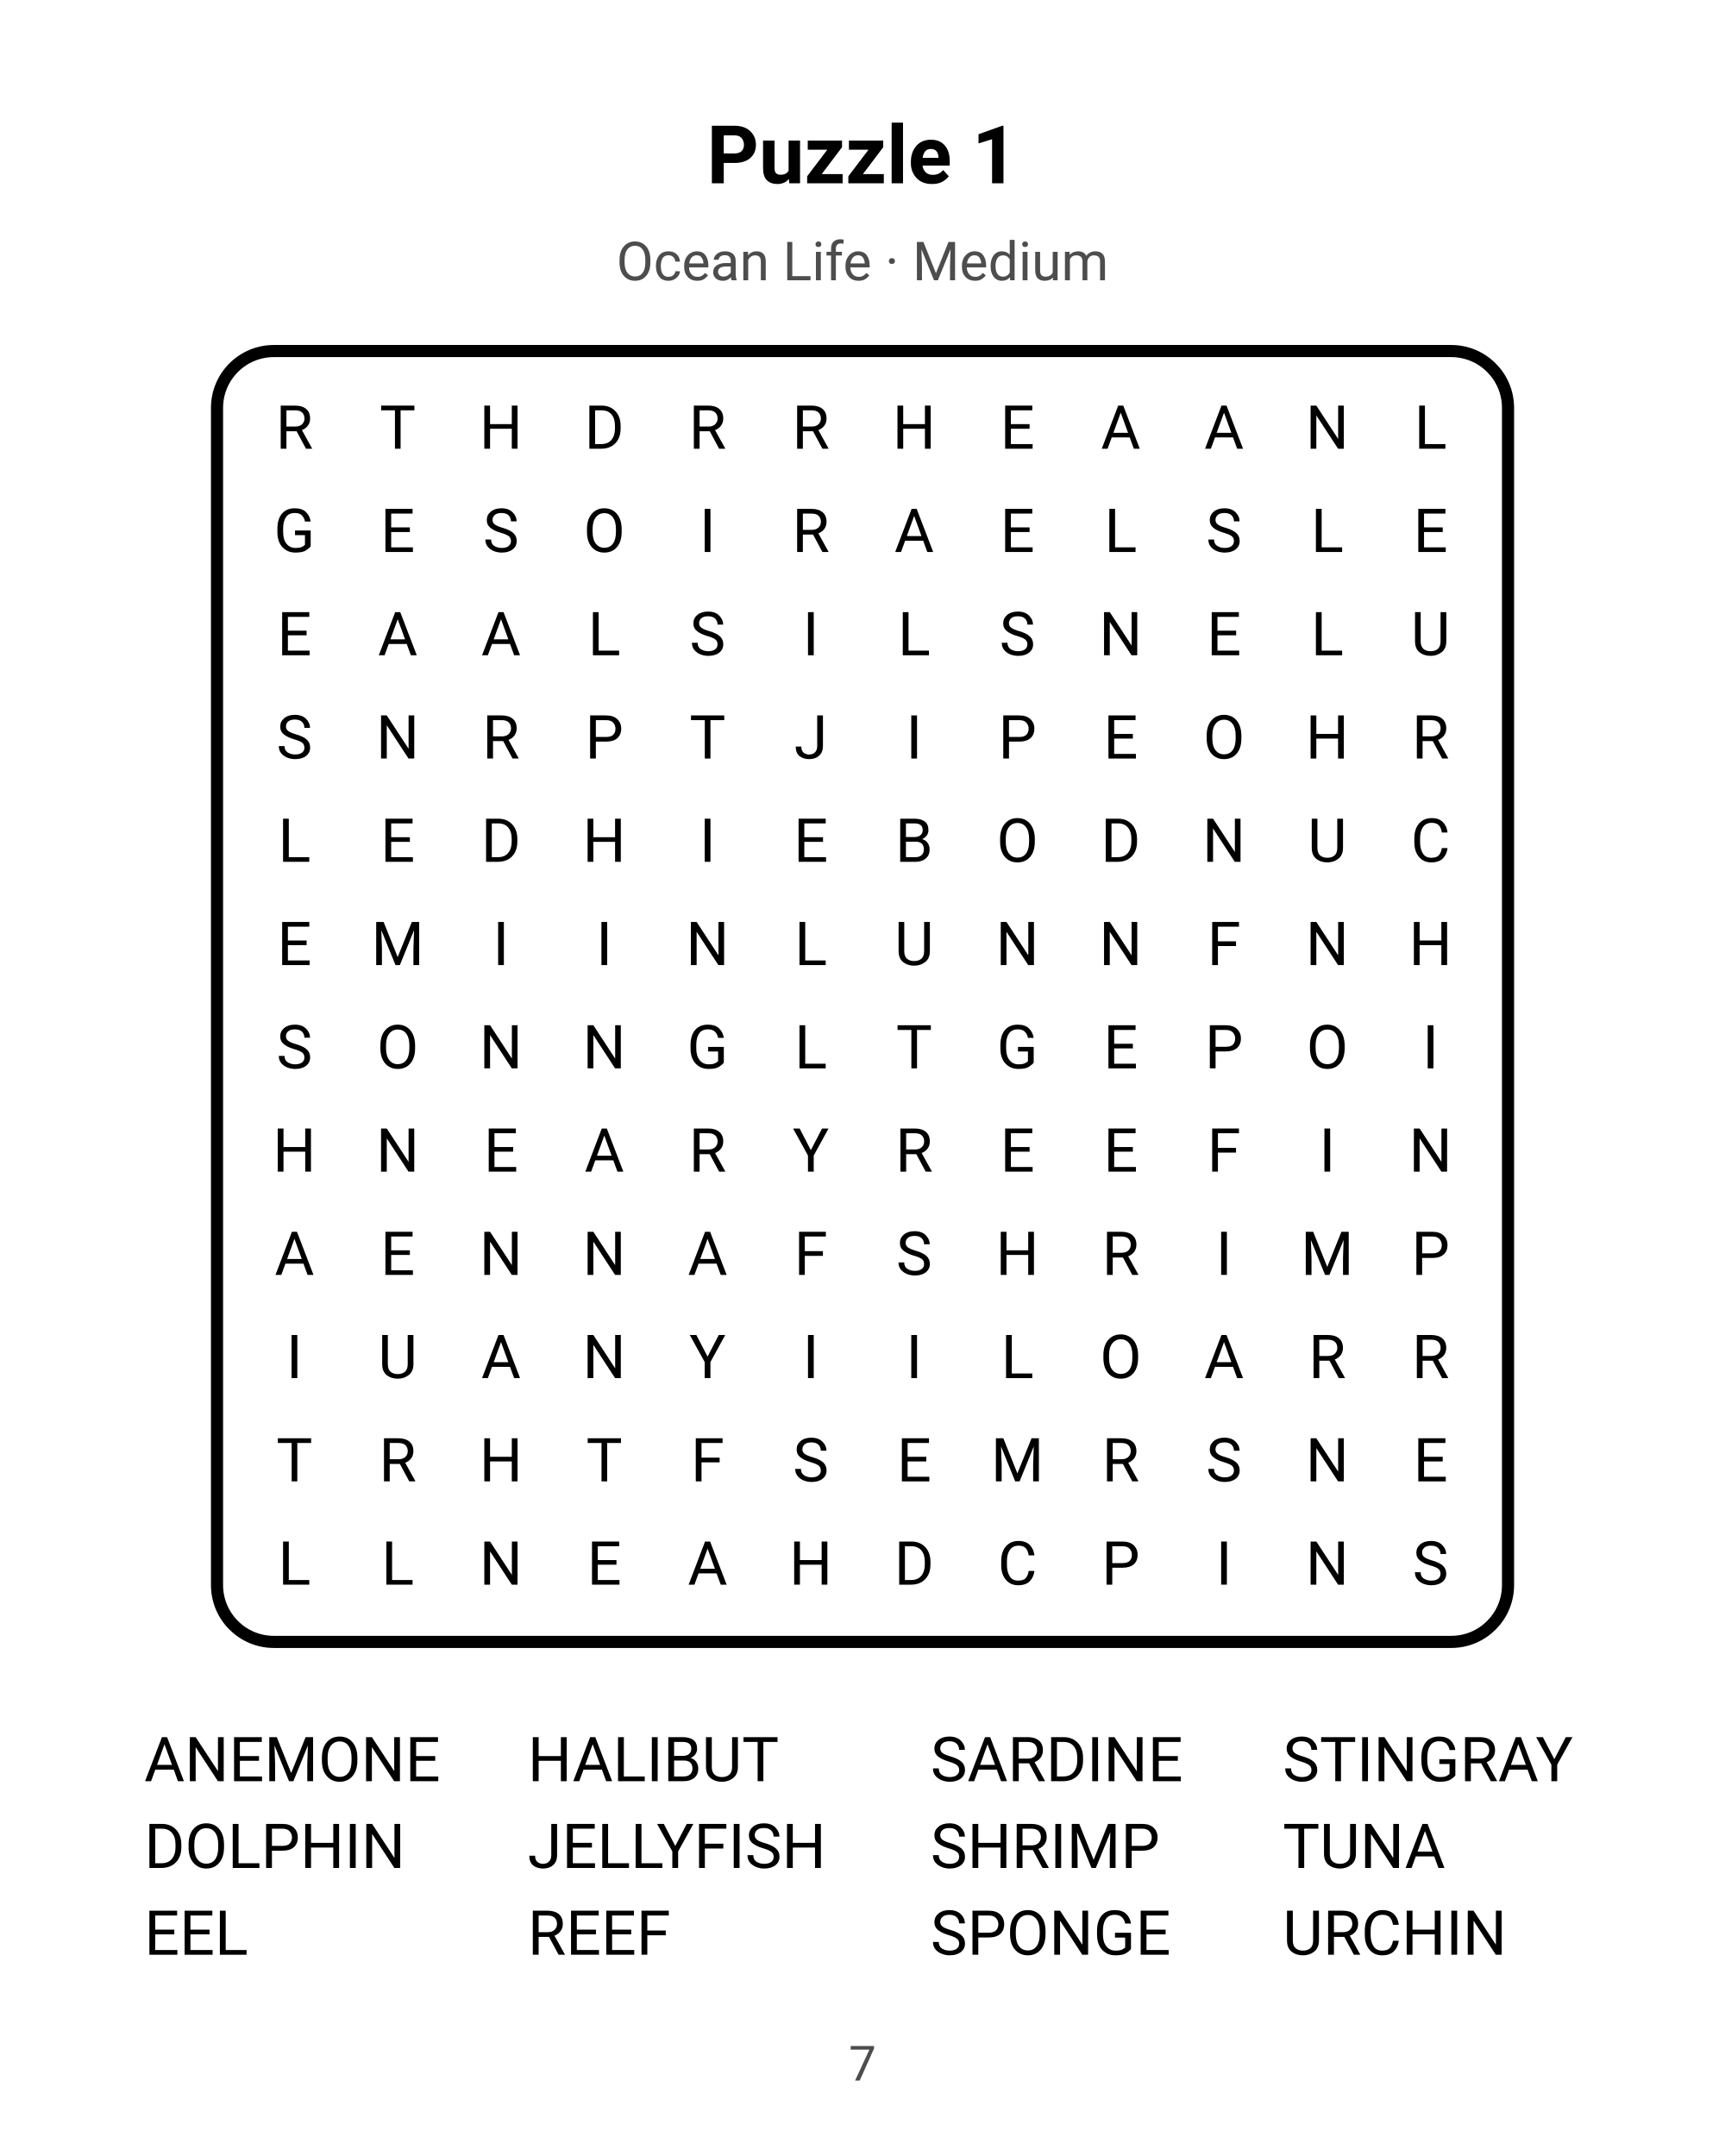
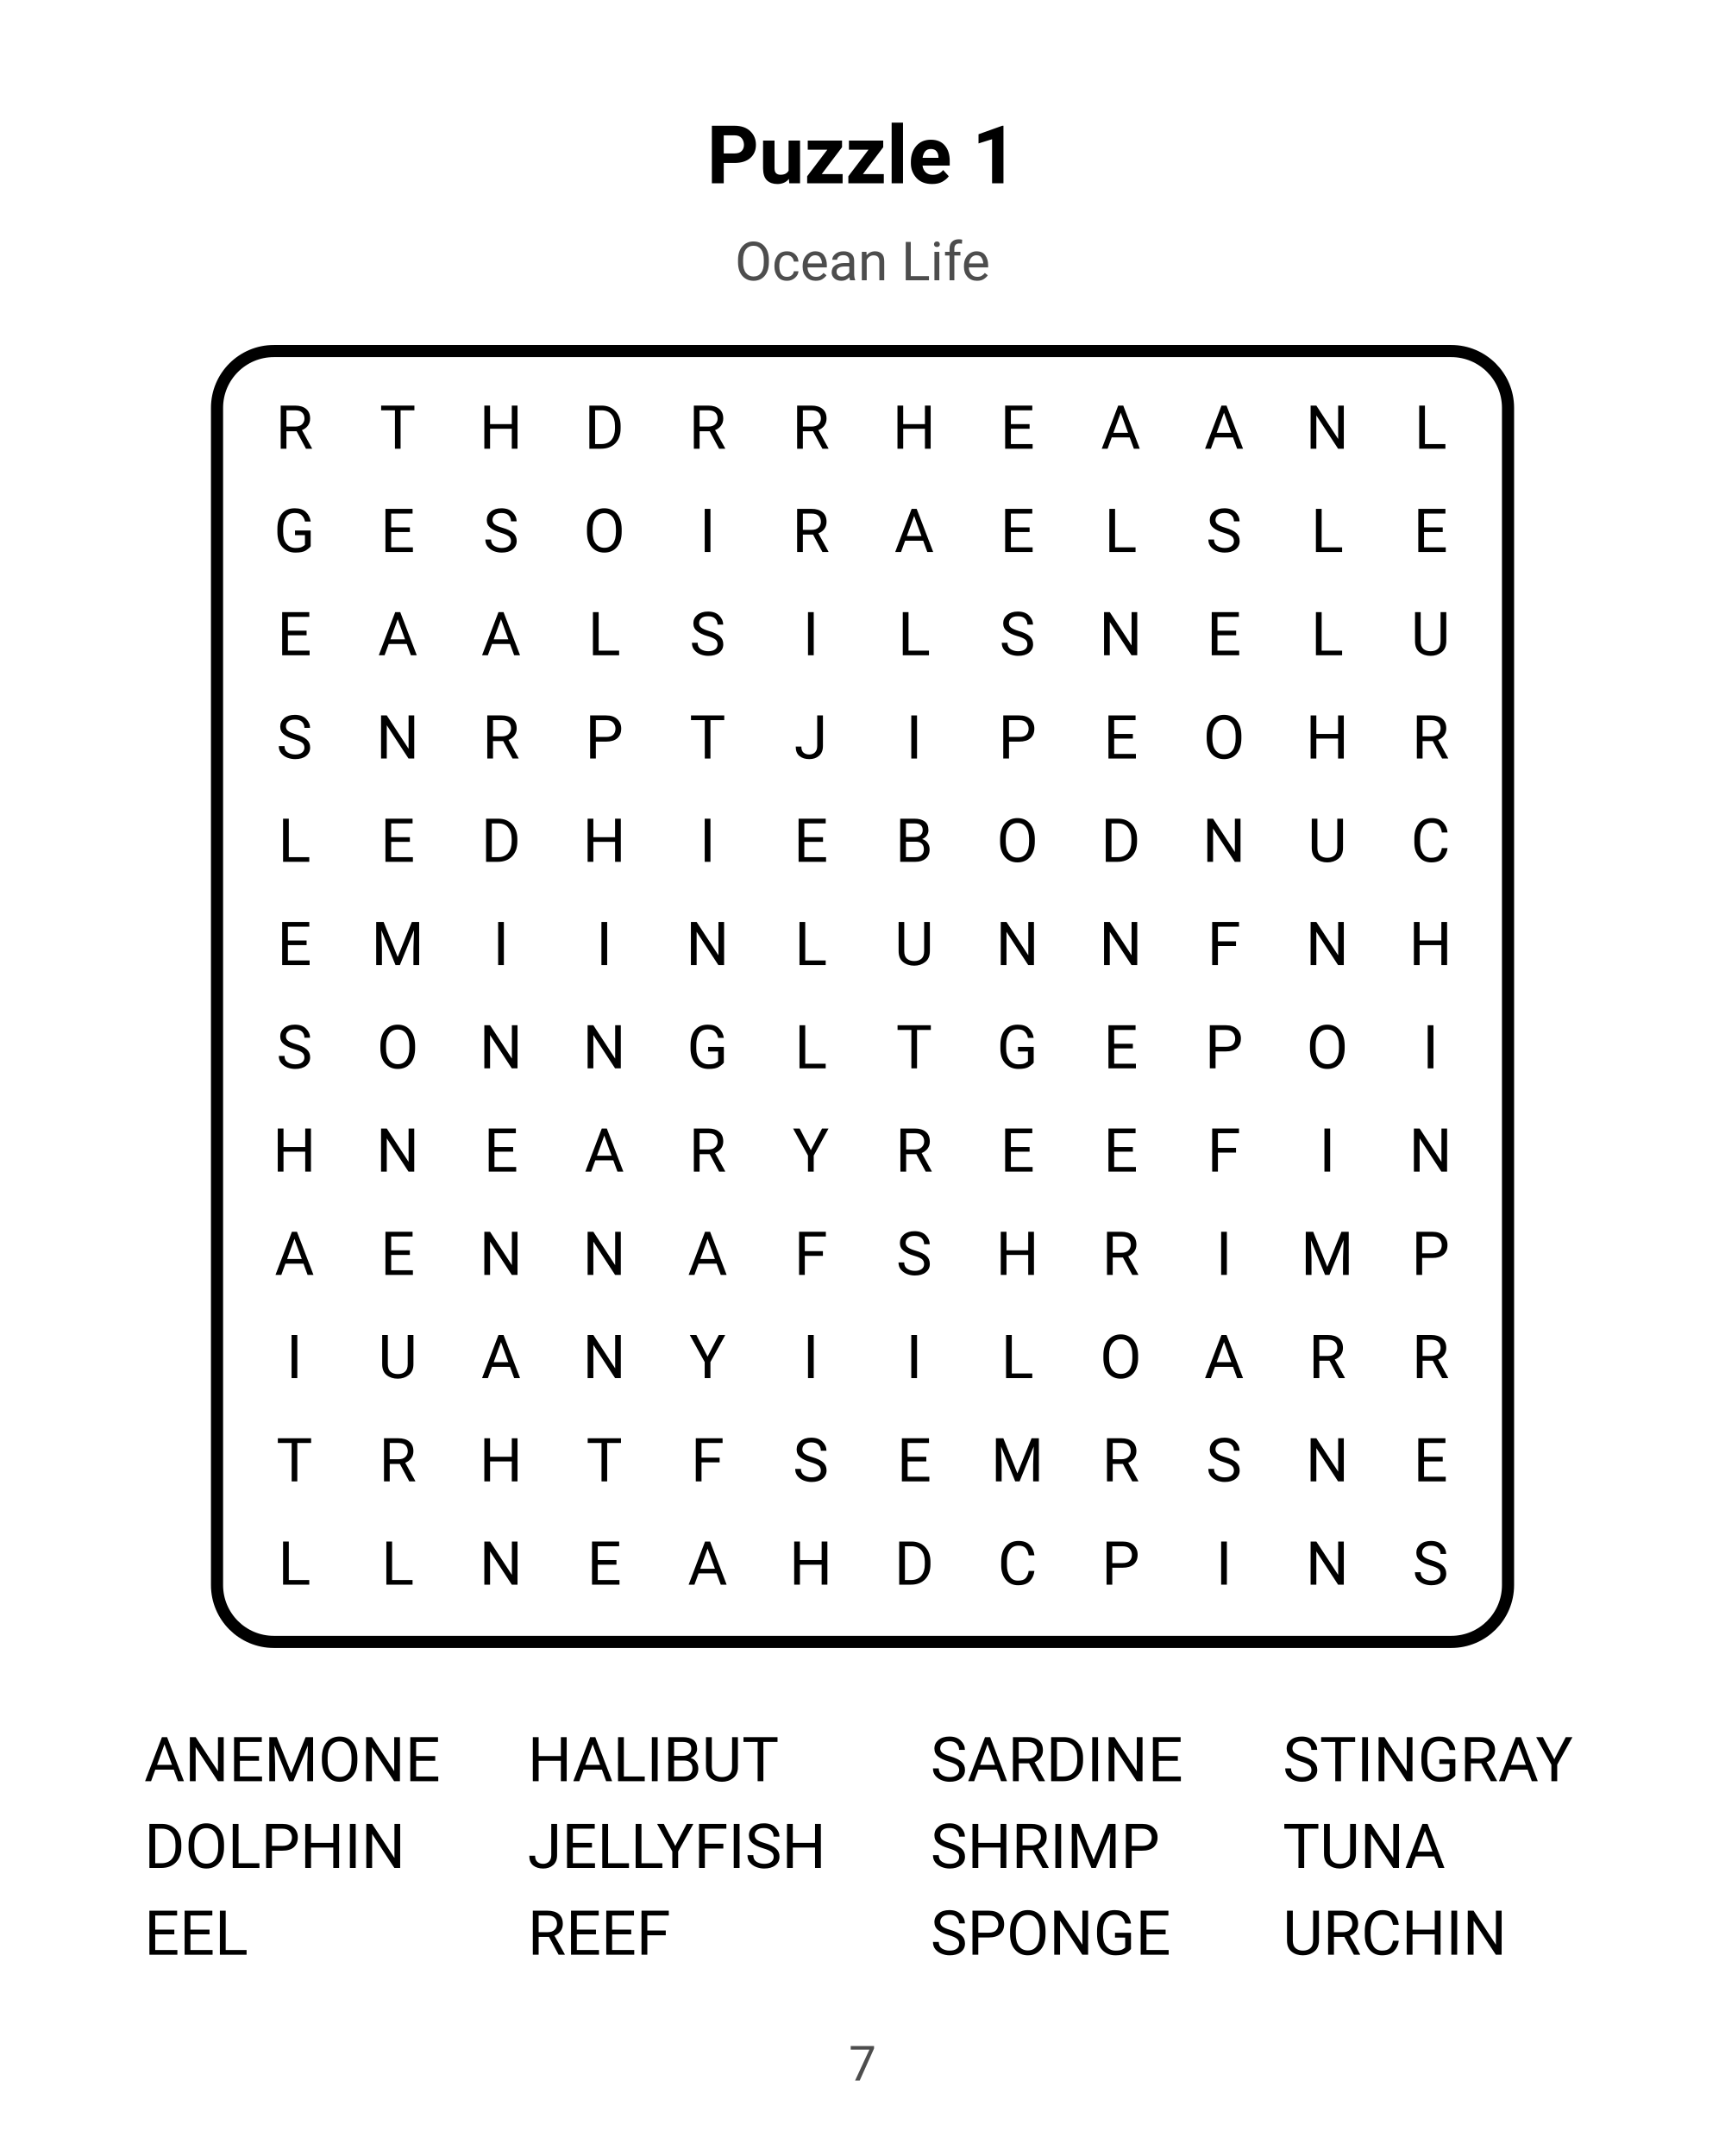
<svg xmlns="http://www.w3.org/2000/svg" viewBox="0 0 320 400" width="320" height="400" role="img">
  <style>@font-face{font-family:"Atkinson Hyperlegible";src:local("Atkinson Hyperlegible"),local("AtkinsonHyperlegible-Regular"),url("../../fonts/AtkinsonHyperlegible-Regular.ttf") format("truetype");font-weight:400;font-style:normal}@font-face{font-family:"Atkinson Hyperlegible";src:local("Atkinson Hyperlegible"),local("AtkinsonHyperlegible-Bold"),url("../../fonts/AtkinsonHyperlegible-Bold.ttf") format("truetype");font-weight:700;font-style:normal}text{font-family:"Atkinson Hyperlegible",system-ui,-apple-system,"Segoe UI",Roboto,Helvetica,Arial,sans-serif;font-kerning:none;font-variant-ligatures:none;white-space:pre}</style>
  <rect width="320" height="400" fill="#ffffff" />
  <g stroke-miterlimit="10">
    <text x="160" y="34" font-size="15" font-weight="700" text-anchor="middle">Puzzle 1</text>
-     <text x="160" y="52" font-size="10" text-anchor="middle" fill="#4d4d4d">Ocean Life · Medium</text>
+     <text x="160" y="52" font-size="10" text-anchor="middle" fill="#4d4d4d">Ocean Life</text>
    <rect x="40.26" y="65.13" width="239.49" height="239.49" rx="10.54" fill="none" stroke="#000000" stroke-width="2.25" />
    <text x="54.62" y="83.25" font-size="11.25" text-anchor="middle">R</text>
    <text x="73.78" y="83.25" font-size="11.25" text-anchor="middle">T</text>
    <text x="92.94" y="83.25" font-size="11.25" text-anchor="middle">H</text>
    <text x="112.1" y="83.25" font-size="11.25" text-anchor="middle">D</text>
    <text x="131.26" y="83.25" font-size="11.25" text-anchor="middle">R</text>
    <text x="150.42" y="83.25" font-size="11.25" text-anchor="middle">R</text>
    <text x="169.58" y="83.25" font-size="11.25" text-anchor="middle">H</text>
    <text x="188.74" y="83.25" font-size="11.25" text-anchor="middle">E</text>
    <text x="207.9" y="83.25" font-size="11.25" text-anchor="middle">A</text>
    <text x="227.06" y="83.25" font-size="11.25" text-anchor="middle">A</text>
    <text x="246.22" y="83.25" font-size="11.25" text-anchor="middle">N</text>
    <text x="265.38" y="83.25" font-size="11.25" text-anchor="middle">L</text>
    <text x="54.62" y="102.41" font-size="11.25" text-anchor="middle">G</text>
    <text x="73.78" y="102.41" font-size="11.25" text-anchor="middle">E</text>
    <text x="92.94" y="102.41" font-size="11.25" text-anchor="middle">S</text>
    <text x="112.1" y="102.41" font-size="11.25" text-anchor="middle">O</text>
    <text x="131.26" y="102.41" font-size="11.25" text-anchor="middle">I</text>
    <text x="150.42" y="102.41" font-size="11.25" text-anchor="middle">R</text>
    <text x="169.58" y="102.41" font-size="11.25" text-anchor="middle">A</text>
    <text x="188.74" y="102.41" font-size="11.25" text-anchor="middle">E</text>
    <text x="207.9" y="102.41" font-size="11.25" text-anchor="middle">L</text>
    <text x="227.06" y="102.41" font-size="11.25" text-anchor="middle">S</text>
    <text x="246.22" y="102.41" font-size="11.25" text-anchor="middle">L</text>
    <text x="265.38" y="102.41" font-size="11.25" text-anchor="middle">E</text>
    <text x="54.62" y="121.57" font-size="11.25" text-anchor="middle">E</text>
    <text x="73.78" y="121.57" font-size="11.25" text-anchor="middle">A</text>
    <text x="92.94" y="121.57" font-size="11.25" text-anchor="middle">A</text>
    <text x="112.1" y="121.57" font-size="11.25" text-anchor="middle">L</text>
    <text x="131.26" y="121.57" font-size="11.25" text-anchor="middle">S</text>
    <text x="150.42" y="121.57" font-size="11.25" text-anchor="middle">I</text>
    <text x="169.58" y="121.57" font-size="11.25" text-anchor="middle">L</text>
    <text x="188.74" y="121.57" font-size="11.25" text-anchor="middle">S</text>
    <text x="207.9" y="121.57" font-size="11.25" text-anchor="middle">N</text>
    <text x="227.06" y="121.57" font-size="11.25" text-anchor="middle">E</text>
    <text x="246.22" y="121.57" font-size="11.25" text-anchor="middle">L</text>
    <text x="265.38" y="121.57" font-size="11.25" text-anchor="middle">U</text>
    <text x="54.62" y="140.73" font-size="11.25" text-anchor="middle">S</text>
    <text x="73.78" y="140.73" font-size="11.25" text-anchor="middle">N</text>
    <text x="92.94" y="140.73" font-size="11.25" text-anchor="middle">R</text>
    <text x="112.1" y="140.73" font-size="11.25" text-anchor="middle">P</text>
    <text x="131.26" y="140.73" font-size="11.25" text-anchor="middle">T</text>
    <text x="150.42" y="140.73" font-size="11.25" text-anchor="middle">J</text>
    <text x="169.58" y="140.73" font-size="11.25" text-anchor="middle">I</text>
    <text x="188.74" y="140.73" font-size="11.25" text-anchor="middle">P</text>
    <text x="207.9" y="140.73" font-size="11.25" text-anchor="middle">E</text>
    <text x="227.06" y="140.73" font-size="11.25" text-anchor="middle">O</text>
    <text x="246.22" y="140.73" font-size="11.25" text-anchor="middle">H</text>
    <text x="265.38" y="140.73" font-size="11.25" text-anchor="middle">R</text>
    <text x="54.62" y="159.89" font-size="11.25" text-anchor="middle">L</text>
    <text x="73.78" y="159.89" font-size="11.25" text-anchor="middle">E</text>
    <text x="92.94" y="159.89" font-size="11.25" text-anchor="middle">D</text>
    <text x="112.1" y="159.89" font-size="11.25" text-anchor="middle">H</text>
    <text x="131.26" y="159.89" font-size="11.25" text-anchor="middle">I</text>
    <text x="150.42" y="159.89" font-size="11.25" text-anchor="middle">E</text>
    <text x="169.58" y="159.89" font-size="11.25" text-anchor="middle">B</text>
    <text x="188.74" y="159.89" font-size="11.25" text-anchor="middle">O</text>
    <text x="207.9" y="159.89" font-size="11.25" text-anchor="middle">D</text>
    <text x="227.06" y="159.89" font-size="11.25" text-anchor="middle">N</text>
    <text x="246.22" y="159.89" font-size="11.25" text-anchor="middle">U</text>
    <text x="265.38" y="159.89" font-size="11.25" text-anchor="middle">C</text>
    <text x="54.62" y="179.05" font-size="11.25" text-anchor="middle">E</text>
    <text x="73.78" y="179.05" font-size="11.25" text-anchor="middle">M</text>
    <text x="92.94" y="179.05" font-size="11.25" text-anchor="middle">I</text>
    <text x="112.1" y="179.05" font-size="11.25" text-anchor="middle">I</text>
    <text x="131.26" y="179.05" font-size="11.25" text-anchor="middle">N</text>
    <text x="150.42" y="179.05" font-size="11.25" text-anchor="middle">L</text>
    <text x="169.58" y="179.05" font-size="11.25" text-anchor="middle">U</text>
    <text x="188.74" y="179.05" font-size="11.25" text-anchor="middle">N</text>
    <text x="207.9" y="179.05" font-size="11.25" text-anchor="middle">N</text>
    <text x="227.06" y="179.05" font-size="11.25" text-anchor="middle">F</text>
    <text x="246.22" y="179.05" font-size="11.25" text-anchor="middle">N</text>
    <text x="265.38" y="179.05" font-size="11.25" text-anchor="middle">H</text>
    <text x="54.62" y="198.21" font-size="11.25" text-anchor="middle">S</text>
    <text x="73.78" y="198.21" font-size="11.25" text-anchor="middle">O</text>
    <text x="92.94" y="198.21" font-size="11.25" text-anchor="middle">N</text>
    <text x="112.1" y="198.21" font-size="11.25" text-anchor="middle">N</text>
    <text x="131.26" y="198.21" font-size="11.25" text-anchor="middle">G</text>
    <text x="150.42" y="198.21" font-size="11.25" text-anchor="middle">L</text>
    <text x="169.58" y="198.21" font-size="11.25" text-anchor="middle">T</text>
    <text x="188.74" y="198.21" font-size="11.25" text-anchor="middle">G</text>
    <text x="207.9" y="198.21" font-size="11.25" text-anchor="middle">E</text>
    <text x="227.06" y="198.21" font-size="11.25" text-anchor="middle">P</text>
    <text x="246.22" y="198.21" font-size="11.25" text-anchor="middle">O</text>
    <text x="265.38" y="198.21" font-size="11.25" text-anchor="middle">I</text>
    <text x="54.62" y="217.37" font-size="11.25" text-anchor="middle">H</text>
    <text x="73.78" y="217.37" font-size="11.25" text-anchor="middle">N</text>
    <text x="92.94" y="217.37" font-size="11.25" text-anchor="middle">E</text>
    <text x="112.1" y="217.37" font-size="11.25" text-anchor="middle">A</text>
    <text x="131.26" y="217.37" font-size="11.25" text-anchor="middle">R</text>
    <text x="150.42" y="217.37" font-size="11.25" text-anchor="middle">Y</text>
    <text x="169.58" y="217.37" font-size="11.25" text-anchor="middle">R</text>
    <text x="188.74" y="217.37" font-size="11.25" text-anchor="middle">E</text>
    <text x="207.9" y="217.37" font-size="11.25" text-anchor="middle">E</text>
    <text x="227.06" y="217.37" font-size="11.25" text-anchor="middle">F</text>
    <text x="246.22" y="217.37" font-size="11.25" text-anchor="middle">I</text>
    <text x="265.38" y="217.37" font-size="11.25" text-anchor="middle">N</text>
    <text x="54.62" y="236.53" font-size="11.25" text-anchor="middle">A</text>
    <text x="73.78" y="236.53" font-size="11.25" text-anchor="middle">E</text>
    <text x="92.94" y="236.53" font-size="11.25" text-anchor="middle">N</text>
    <text x="112.1" y="236.53" font-size="11.25" text-anchor="middle">N</text>
    <text x="131.26" y="236.53" font-size="11.25" text-anchor="middle">A</text>
    <text x="150.42" y="236.53" font-size="11.25" text-anchor="middle">F</text>
    <text x="169.58" y="236.53" font-size="11.25" text-anchor="middle">S</text>
    <text x="188.74" y="236.53" font-size="11.25" text-anchor="middle">H</text>
    <text x="207.9" y="236.53" font-size="11.25" text-anchor="middle">R</text>
    <text x="227.06" y="236.53" font-size="11.25" text-anchor="middle">I</text>
    <text x="246.22" y="236.53" font-size="11.25" text-anchor="middle">M</text>
    <text x="265.38" y="236.53" font-size="11.25" text-anchor="middle">P</text>
    <text x="54.62" y="255.68" font-size="11.25" text-anchor="middle">I</text>
    <text x="73.78" y="255.68" font-size="11.25" text-anchor="middle">U</text>
    <text x="92.94" y="255.68" font-size="11.25" text-anchor="middle">A</text>
    <text x="112.1" y="255.68" font-size="11.25" text-anchor="middle">N</text>
    <text x="131.26" y="255.68" font-size="11.25" text-anchor="middle">Y</text>
    <text x="150.42" y="255.68" font-size="11.25" text-anchor="middle">I</text>
    <text x="169.58" y="255.68" font-size="11.25" text-anchor="middle">I</text>
    <text x="188.74" y="255.68" font-size="11.25" text-anchor="middle">L</text>
    <text x="207.9" y="255.68" font-size="11.25" text-anchor="middle">O</text>
    <text x="227.06" y="255.68" font-size="11.25" text-anchor="middle">A</text>
    <text x="246.22" y="255.68" font-size="11.25" text-anchor="middle">R</text>
    <text x="265.38" y="255.68" font-size="11.25" text-anchor="middle">R</text>
    <text x="54.62" y="274.84" font-size="11.25" text-anchor="middle">T</text>
    <text x="73.78" y="274.84" font-size="11.25" text-anchor="middle">R</text>
    <text x="92.94" y="274.84" font-size="11.25" text-anchor="middle">H</text>
    <text x="112.1" y="274.84" font-size="11.25" text-anchor="middle">T</text>
    <text x="131.26" y="274.84" font-size="11.25" text-anchor="middle">F</text>
    <text x="150.42" y="274.84" font-size="11.25" text-anchor="middle">S</text>
    <text x="169.58" y="274.84" font-size="11.25" text-anchor="middle">E</text>
    <text x="188.74" y="274.84" font-size="11.25" text-anchor="middle">M</text>
    <text x="207.9" y="274.84" font-size="11.25" text-anchor="middle">R</text>
    <text x="227.06" y="274.84" font-size="11.25" text-anchor="middle">S</text>
    <text x="246.22" y="274.84" font-size="11.25" text-anchor="middle">N</text>
    <text x="265.38" y="274.84" font-size="11.25" text-anchor="middle">E</text>
    <text x="54.62" y="294" font-size="11.25" text-anchor="middle">L</text>
    <text x="73.78" y="294" font-size="11.25" text-anchor="middle">L</text>
    <text x="92.94" y="294" font-size="11.25" text-anchor="middle">N</text>
    <text x="112.1" y="294" font-size="11.25" text-anchor="middle">E</text>
    <text x="131.26" y="294" font-size="11.25" text-anchor="middle">A</text>
    <text x="150.42" y="294" font-size="11.25" text-anchor="middle">H</text>
    <text x="169.58" y="294" font-size="11.25" text-anchor="middle">D</text>
    <text x="188.74" y="294" font-size="11.25" text-anchor="middle">C</text>
    <text x="207.9" y="294" font-size="11.25" text-anchor="middle">P</text>
    <text x="227.06" y="294" font-size="11.25" text-anchor="middle">I</text>
    <text x="246.22" y="294" font-size="11.25" text-anchor="middle">N</text>
    <text x="265.38" y="294" font-size="11.25" text-anchor="middle">S</text>
    <text x="26.76" y="330.46" font-size="11.5">ANEMONE</text>
    <text x="26.76" y="346.56" font-size="11.5">DOLPHIN</text>
    <text x="26.76" y="362.66" font-size="11.5">EEL</text>
    <text x="97.89" y="330.46" font-size="11.5">HALIBUT</text>
    <text x="97.89" y="346.56" font-size="11.5">JELLYFISH</text>
    <text x="97.89" y="362.66" font-size="11.5">REEF</text>
    <text x="172.62" y="330.46" font-size="11.5">SARDINE</text>
    <text x="172.62" y="346.56" font-size="11.5">SHRIMP</text>
    <text x="172.62" y="362.66" font-size="11.5">SPONGE</text>
    <text x="237.97" y="330.46" font-size="11.5">STINGRAY</text>
    <text x="237.97" y="346.56" font-size="11.5">TUNA</text>
    <text x="237.97" y="362.66" font-size="11.5">URCHIN</text>
    <text x="160" y="386" font-size="9" text-anchor="middle" fill="#4d4d4d">7</text>
  </g>
</svg>
